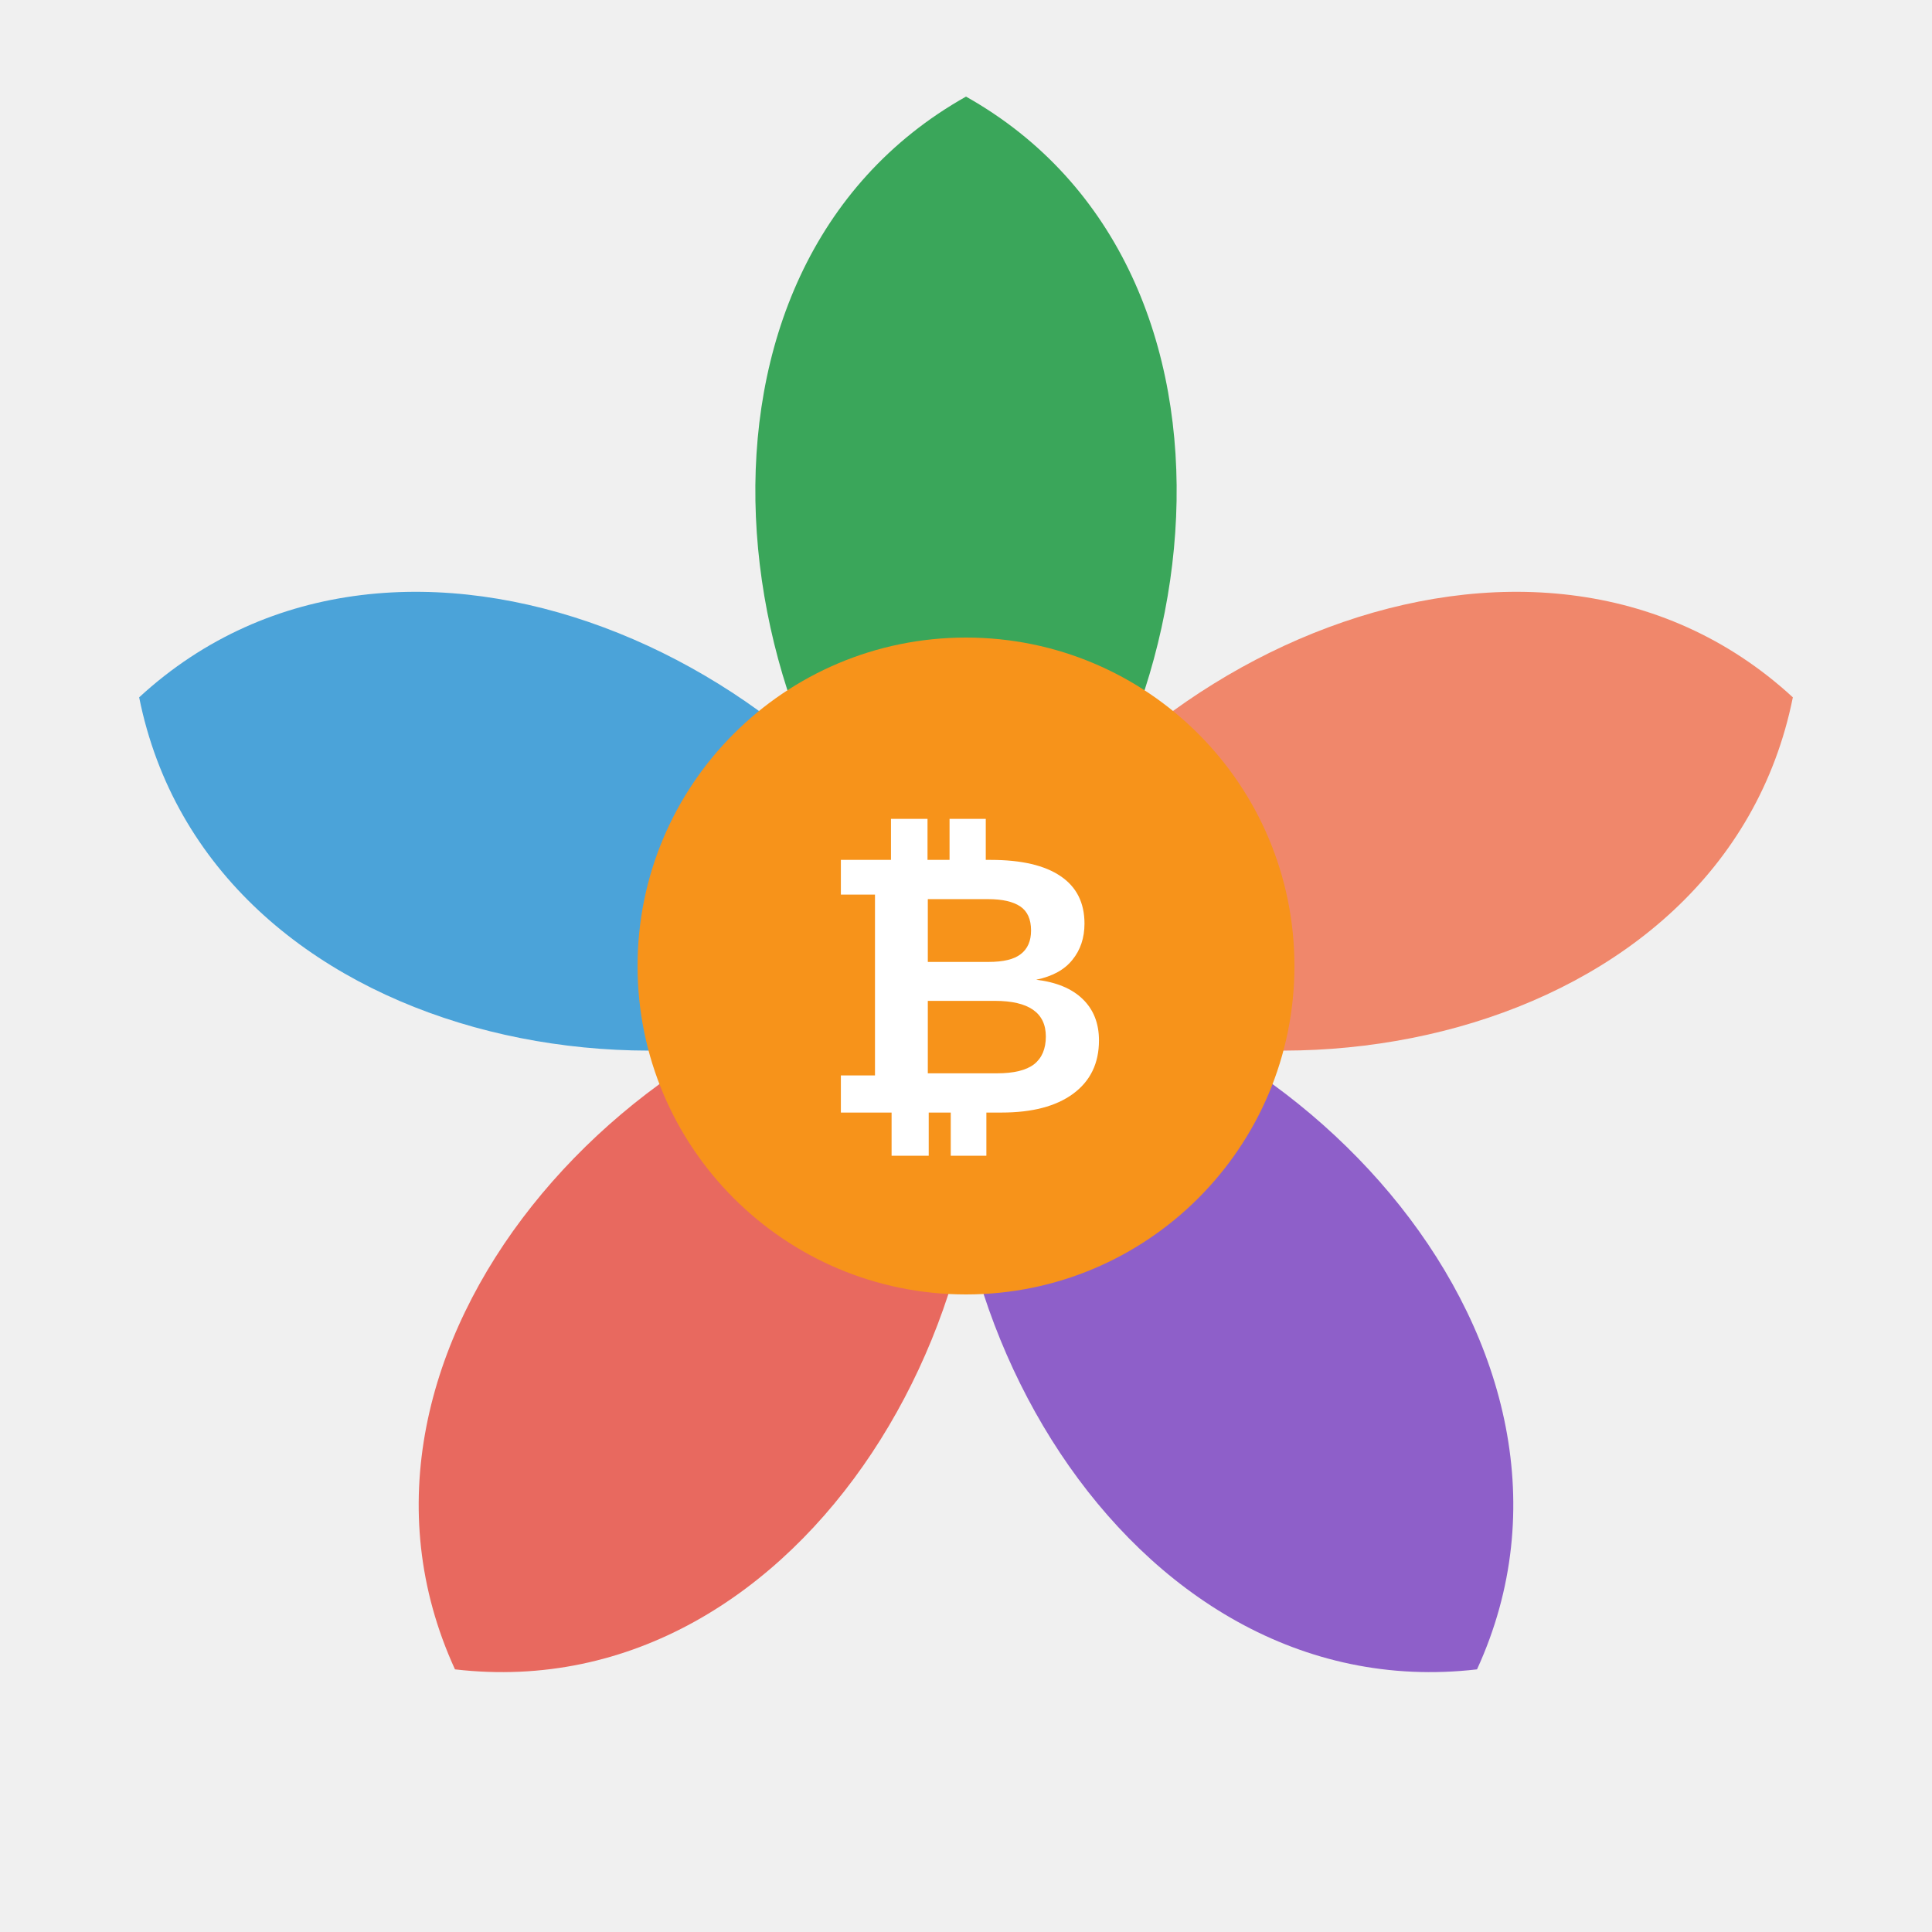
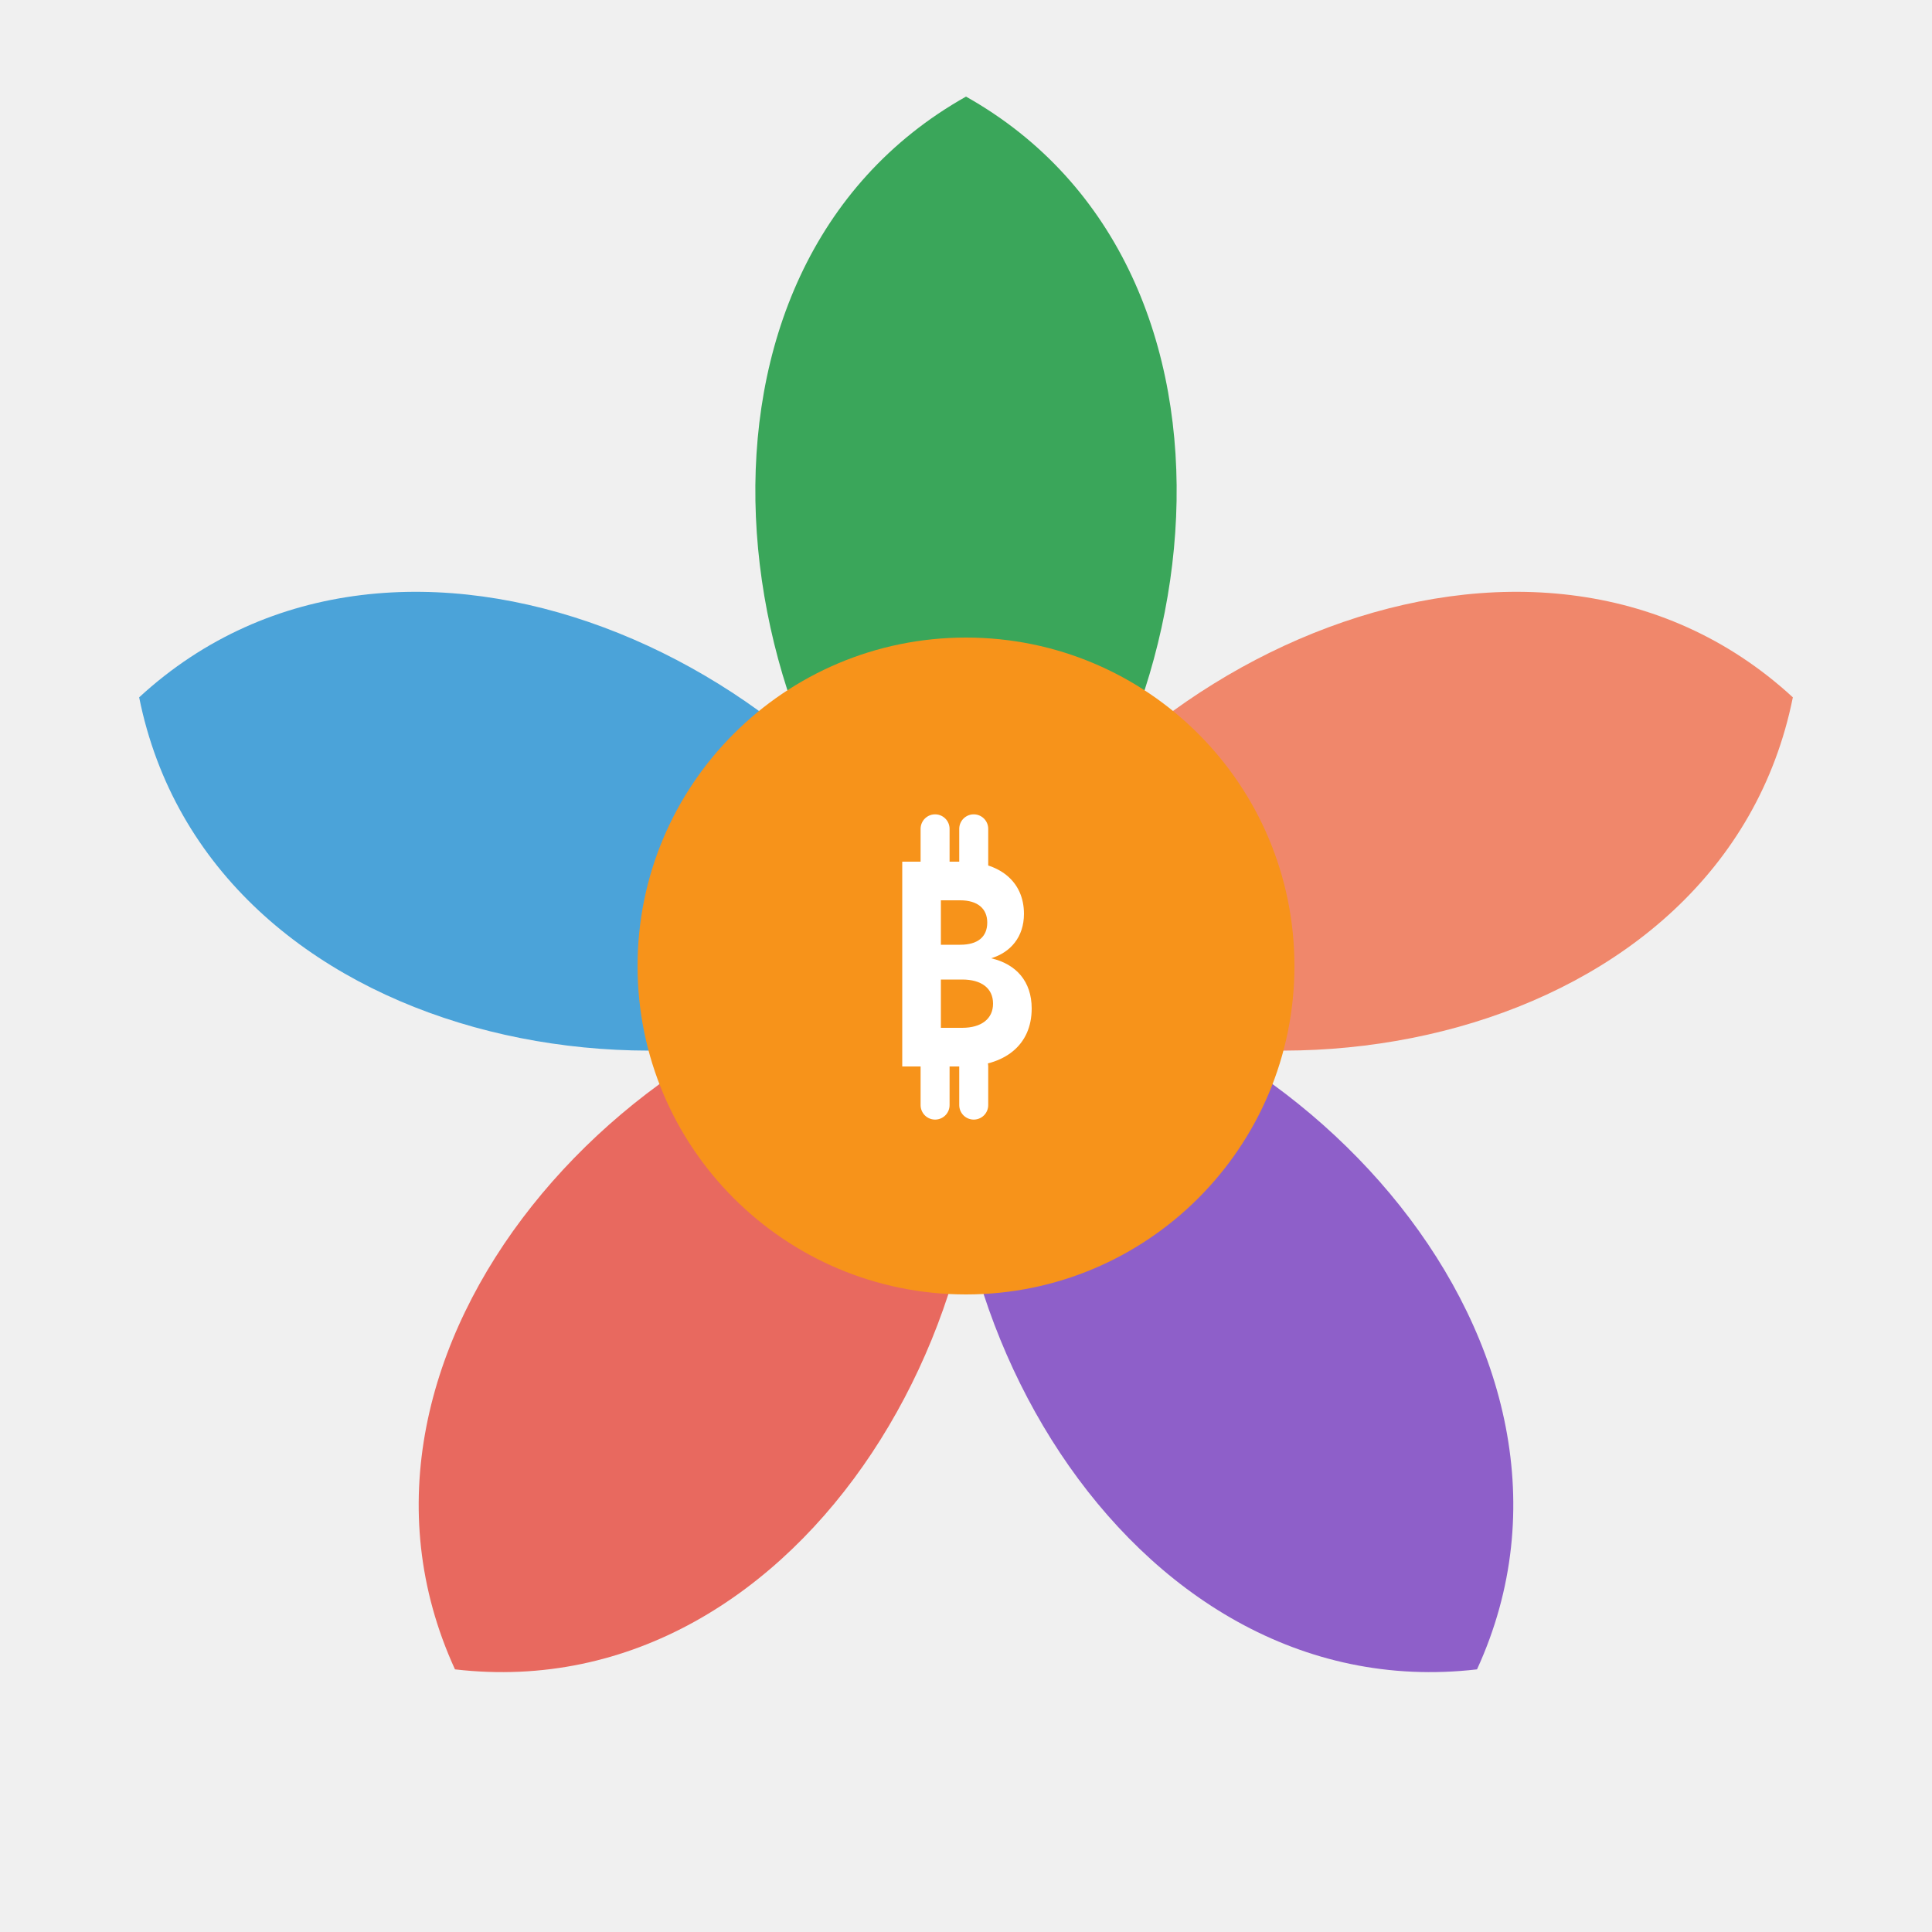
<svg xmlns="http://www.w3.org/2000/svg" viewBox="0 0 100 100">
  <path d="M50 50 C37 39 34 14 50 5 C66 14 63 39 50 50 Z" fill="#3aa65a" />
  <path d="M50 50 C37 39 34 14 50 5 C66 14 63 39 50 50 Z" fill="#f0876b" transform="rotate(72 50 50)" />
  <path d="M50 50 C37 39 34 14 50 5 C66 14 63 39 50 50 Z" fill="#8e5fc9" transform="rotate(144 50 50)" />
  <path d="M50 50 C37 39 34 14 50 5 C66 14 63 39 50 50 Z" fill="#e8695f" transform="rotate(216 50 50)" />
  <path d="M50 50 C37 39 34 14 50 5 C66 14 63 39 50 50 Z" fill="#4ba3d9" transform="rotate(288 50 50)" />
  <circle cx="50" cy="50" r="17" fill="#f7931a" />
-   <text x="50" y="51" text-anchor="middle" dominant-baseline="central" font-size="19" font-weight="700" font-family="Arial, Helvetica, sans-serif" fill="#fff">₿</text>
+   <g transform="translate(29.3 35)">
+     <path d="M17.4 9.6h3.1c1.9 0 3.2 1 3.2 2.7 0 1.2-.7 2-1.7 2.3 1.3.3 2.1 1.2 2.1 2.6 0 1.9-1.4 3-3.6 3h-3.1V9.6Zm2 2v2.3h1c.9 0 1.4-.4 1.4-1.15 0-.72-.5-1.15-1.4-1.15h-1Zm0 4.1v2.5h1.1c1 0 1.6-.47 1.6-1.25 0-.8-.6-1.25-1.6-1.25h-1.1Z" fill="#fff" />
+     <path d="M19.1 7.9v2M21.1 7.9v2M19.1 20.2v2M21.1 20.2v2" stroke="#fff" stroke-width="1.5" stroke-linecap="round" />
+   </g>
</svg>
